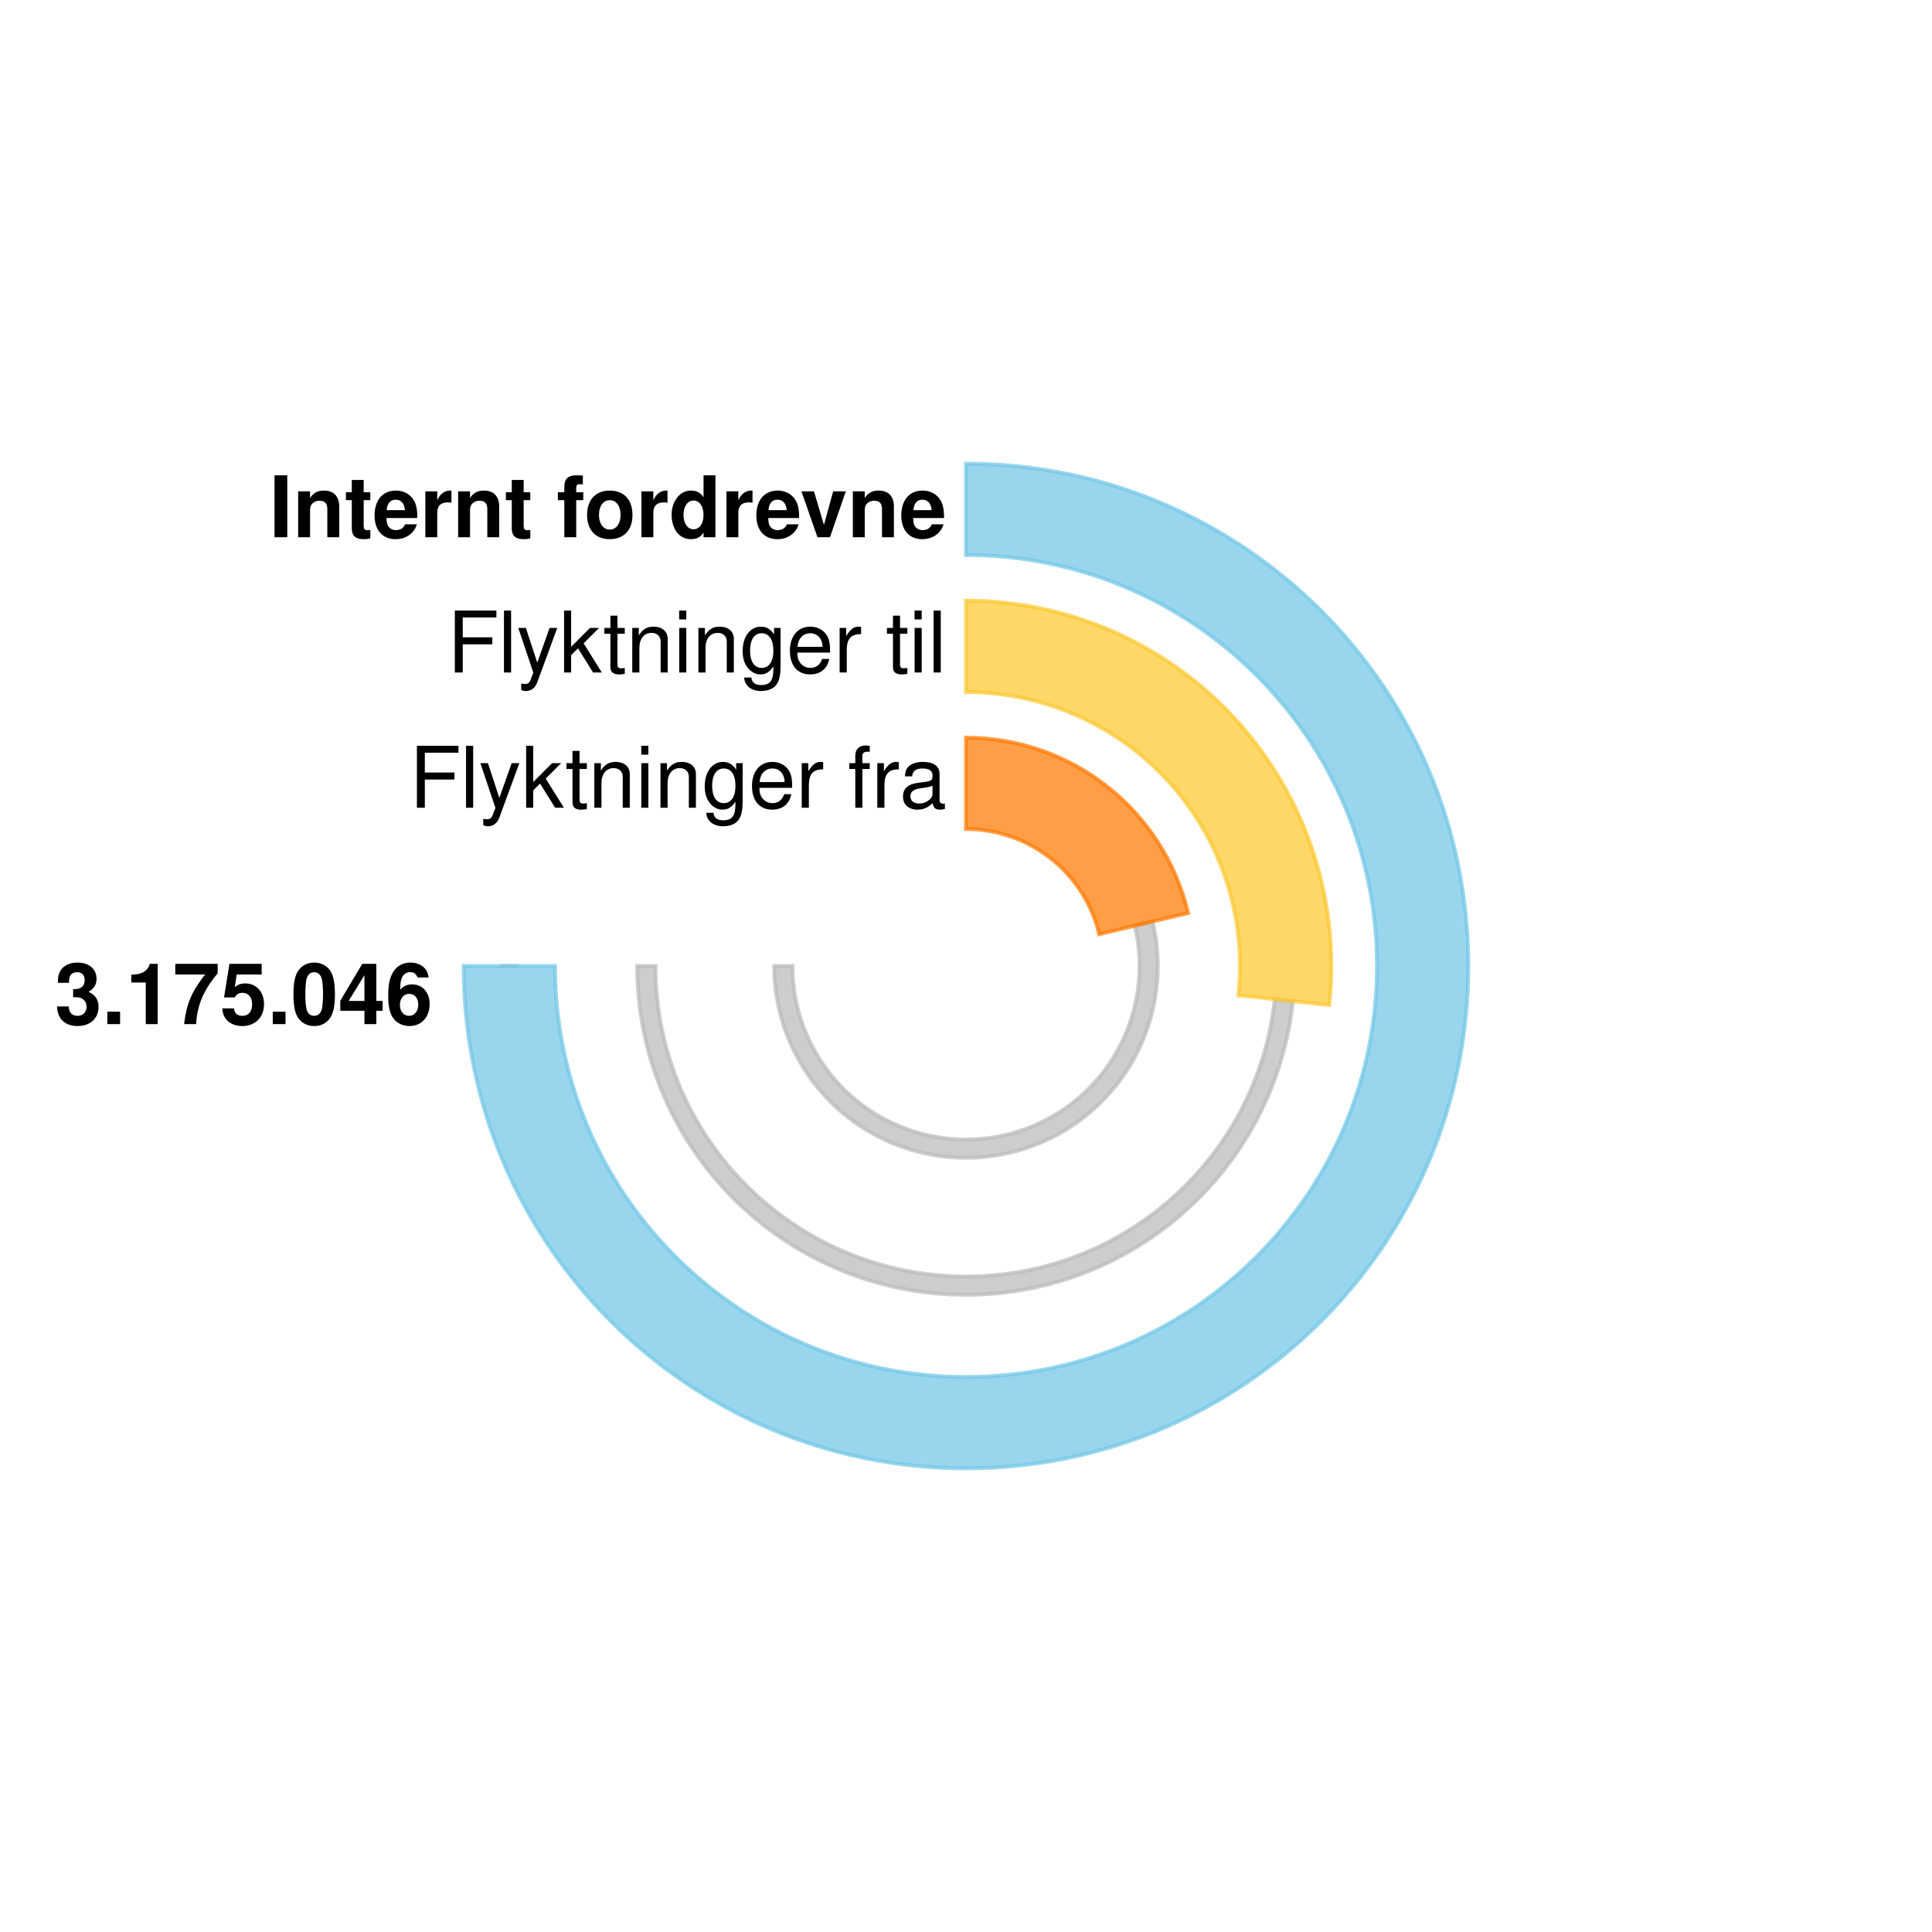
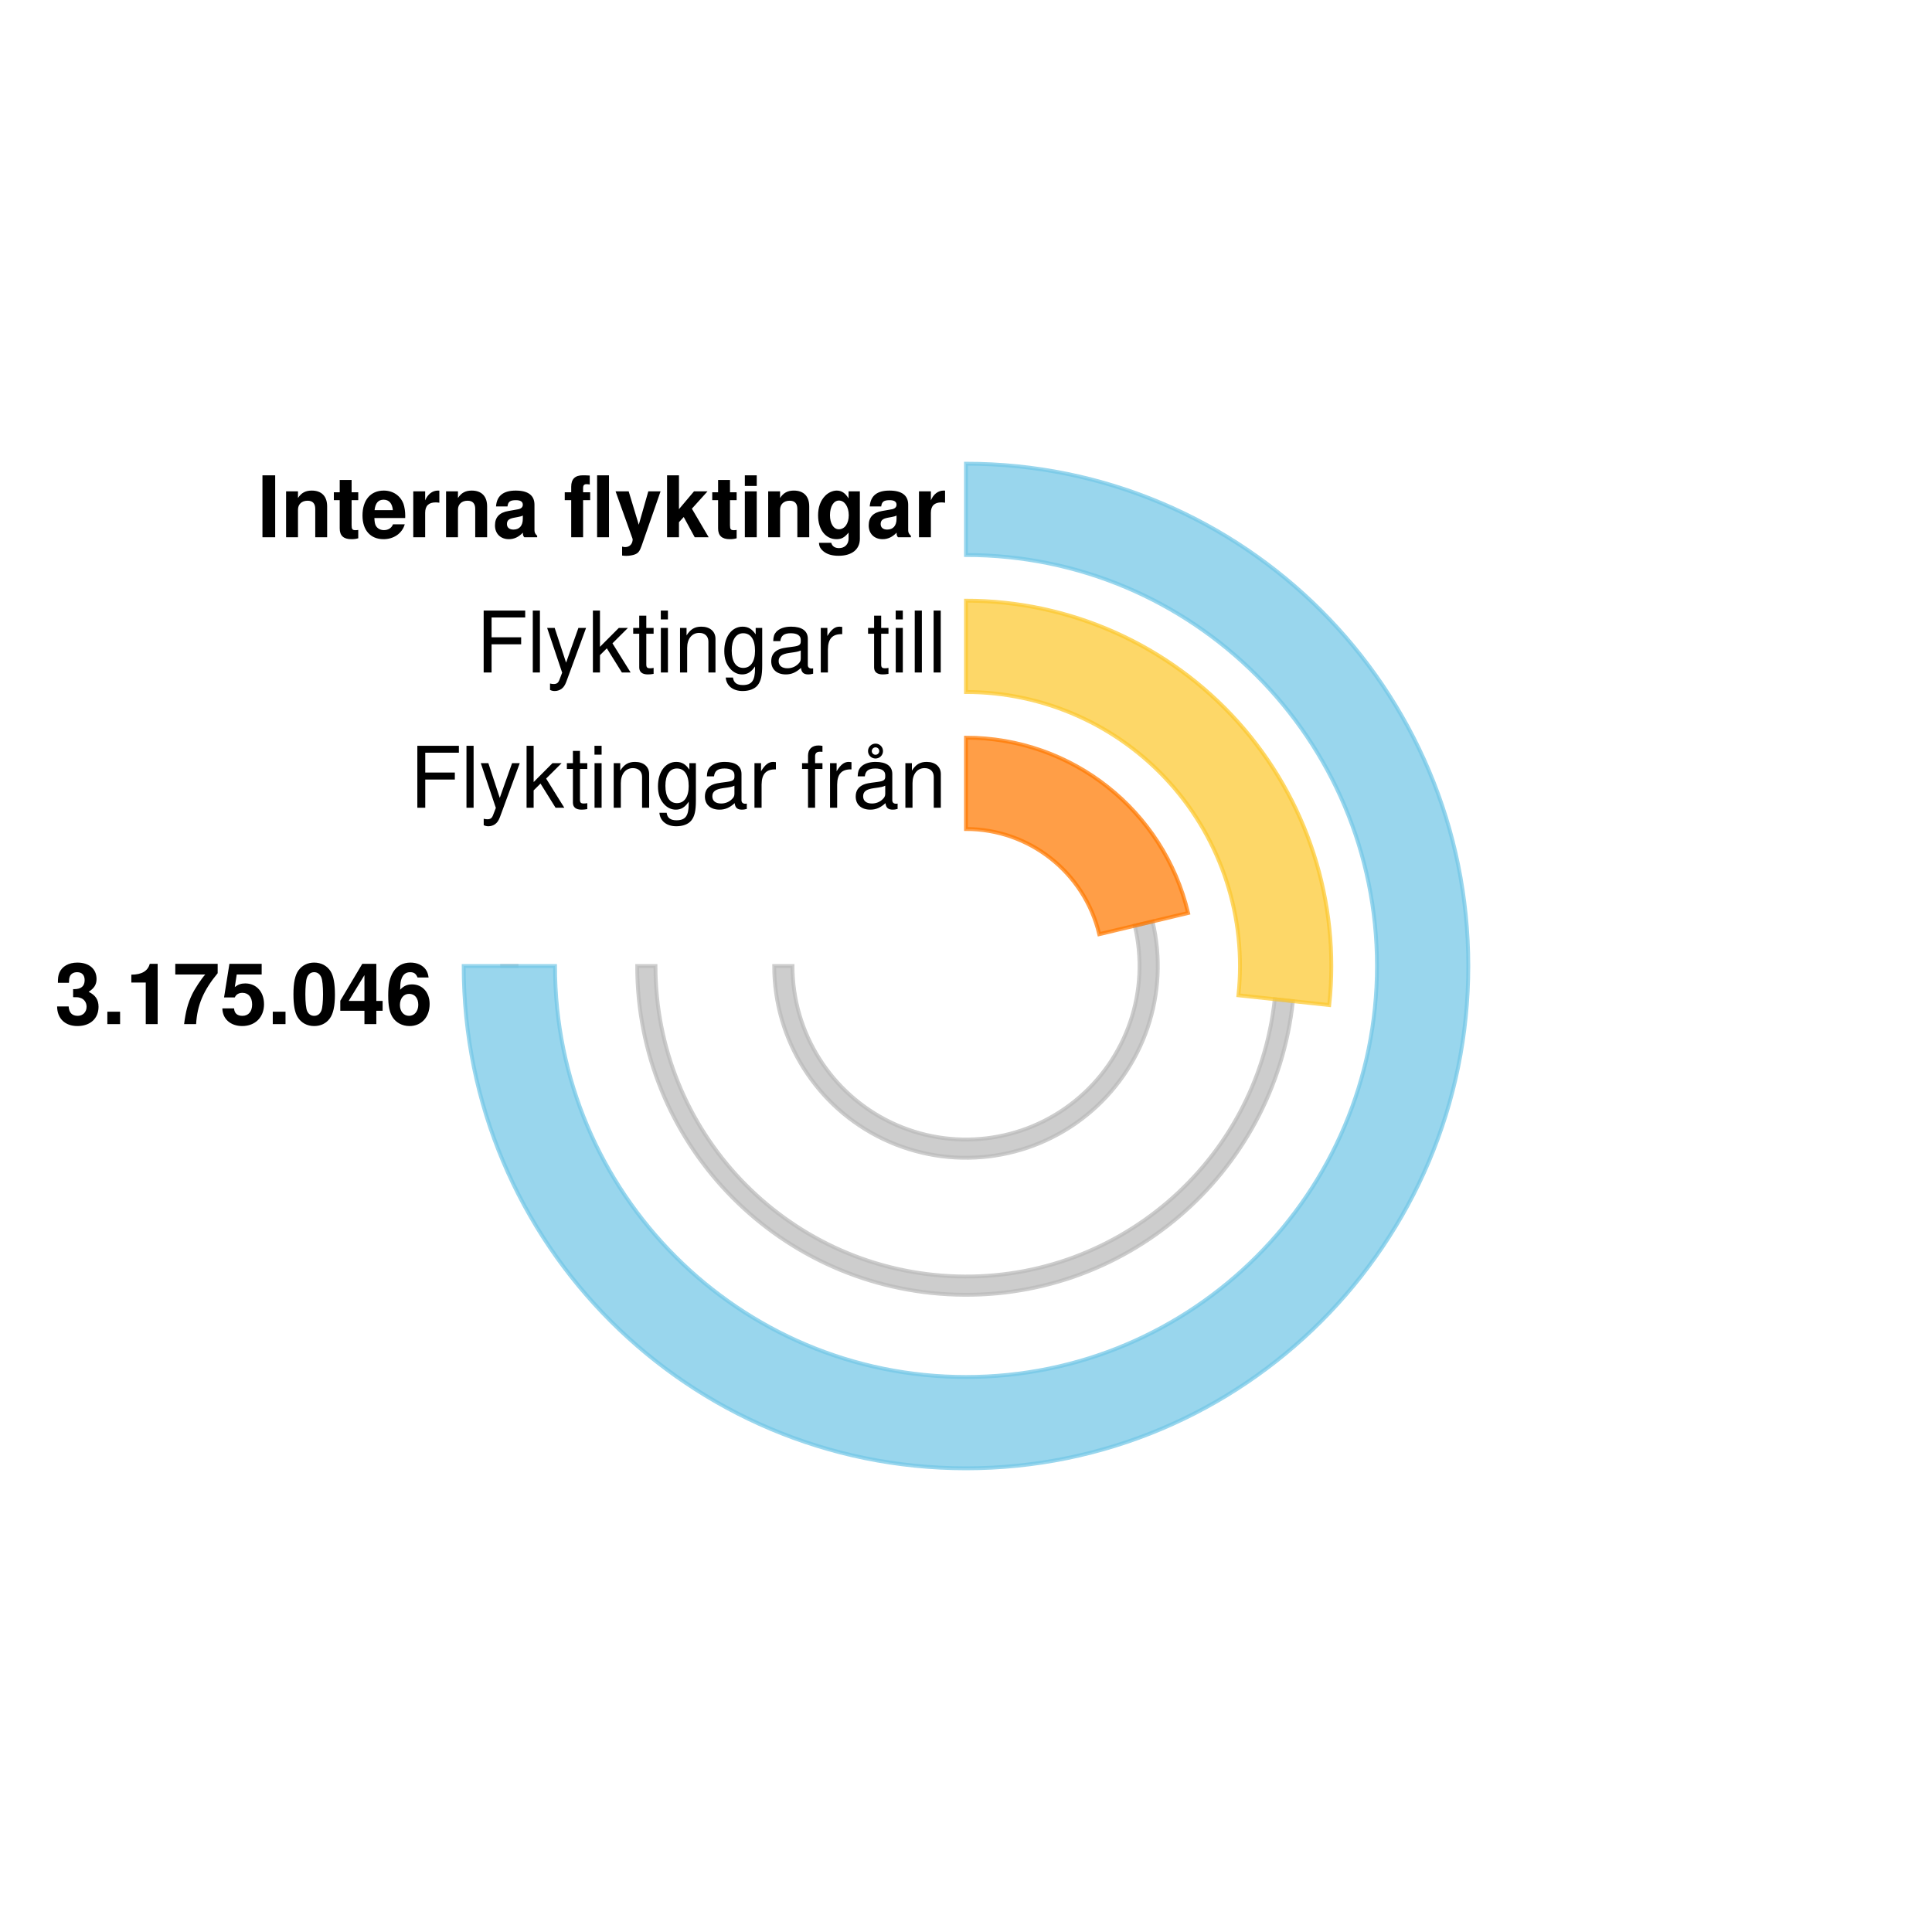
<svg xmlns="http://www.w3.org/2000/svg" role="img" class="rv-xy-plot__inner" width="500" height="500">
  <g class="rv-xy-plot__series rv-xy-plot__series--arc " opacity="1" pointer-events="all" transform="translate(250,250)">
    <path class="rv-xy-plot__series rv-xy-plot__series--arc-path  " d="M48.28,-11.526A49.636,49.636,0,1,1,-49.636,6.07870138485868e-15L-44.909,5.499777443443567e-15A44.909,44.909,0,1,0,43.682,-10.428Z" style="opacity: 1; stroke: rgba(186, 186, 186, 0.72); fill: rgba(186, 186, 186, 0.72);" />
    <path class="rv-xy-plot__series rv-xy-plot__series--arc-path  " d="M84.603,9.099A85.091,85.091,0,0,1,-85.091,1.0420630945472023e-14L-80.364,9.84170700405691e-15A80.364,80.364,0,0,0,79.903,8.594Z" style="opacity: 1; stroke: rgba(186, 186, 186, 0.72); fill: rgba(186, 186, 186, 0.72);" />
    <path class="rv-xy-plot__series rv-xy-plot__series--arc-path  " d="M-120.545,1.4762560506085366e-14L-115.818,1.4183636564670253e-14Z" style="opacity: 1; stroke: rgba(186, 186, 186, 0.72); fill: rgba(186, 186, 186, 0.72);" />
    <path class="rv-xy-plot__series rv-xy-plot__series--arc-path  " d="M3.618274633844452e-15,-59.091A59.091,59.091,0,0,1,57.476,-13.721L34.485,-8.233A35.455,35.455,0,0,0,2.1709647803066717e-15,-35.455Z" style="opacity: 1; stroke: rgba(255, 121, 0, 0.72); fill: rgba(255, 121, 0, 0.72);" />
    <path class="rv-xy-plot__series rv-xy-plot__series--arc-path  " d="M5.7892394141511244e-15,-94.545A94.545,94.545,0,0,1,94.003,10.11L70.502,7.583A70.909,70.909,0,0,0,4.341929560613344e-15,-70.909Z" style="opacity: 1; stroke: rgba(253, 200, 47, 0.72); fill: rgba(253, 200, 47, 0.72);" />
    <path class="rv-xy-plot__series rv-xy-plot__series--arc-path  " d="M7.960204194457796e-15,-130A130,130,0,1,1,-130,1.592040838891559e-14L-106.364,1.302578868184003e-14A106.364,106.364,0,1,0,6.512894340920015e-15,-106.364Z" style="opacity: 1; stroke: rgba(114, 199, 231, 0.72); fill: rgba(114, 199, 231, 0.72);" />
  </g>
  <g class="rv-xy-plot__series rv-xy-plot__series--label " transform="translate(120,0)" style="font-family: Helvetica; font-weight: normal; font-size: 22px;">
-     <text dominant-baseline="text-after-edge" class="rv-xy-plot__series--label-text" text-anchor="end" x="125" y="215" transform="rotate(0,125,215)">Flyktninger fra</text>
+     <text dominant-baseline="text-after-edge" class="rv-xy-plot__series--label-text" text-anchor="end" x="125" y="215" transform="rotate(0,125,215)">Flyktingar från</text>
  </g>
  <g class="rv-xy-plot__series rv-xy-plot__series--label " transform="translate(120,0)" style="font-family: Helvetica; font-weight: normal; font-size: 22px;">
-     <text dominant-baseline="text-after-edge" class="rv-xy-plot__series--label-text" text-anchor="end" x="125" y="180" transform="rotate(0,125,180)">Flyktninger til</text>
+     <text dominant-baseline="text-after-edge" class="rv-xy-plot__series--label-text" text-anchor="end" x="125" y="180" transform="rotate(0,125,180)">Flyktingar till</text>
  </g>
  <g class="rv-xy-plot__series rv-xy-plot__series--label " transform="translate(120,0)" style="font-family: Helvetica; font-weight: bold; font-size: 22px;">
-     <text dominant-baseline="text-after-edge" class="rv-xy-plot__series--label-text" text-anchor="end" x="125" y="145" transform="rotate(0,125,145)">Internt fordrevne</text>
+     <text dominant-baseline="text-after-edge" class="rv-xy-plot__series--label-text" text-anchor="end" x="125" y="145" transform="rotate(0,125,145)">Interna flyktingar</text>
  </g>
  <g class="rv-xy-plot__series rv-xy-plot__series--label " transform="translate(120,0)" style="font-family: Helvetica; font-weight: bold; font-size: 22px;">
    <text dominant-baseline="text-after-edge" class="rv-xy-plot__series--label-text" text-anchor="end" x="-8" y="271" transform="rotate(0,-8,271)">3.175.046</text>
  </g>
</svg>
